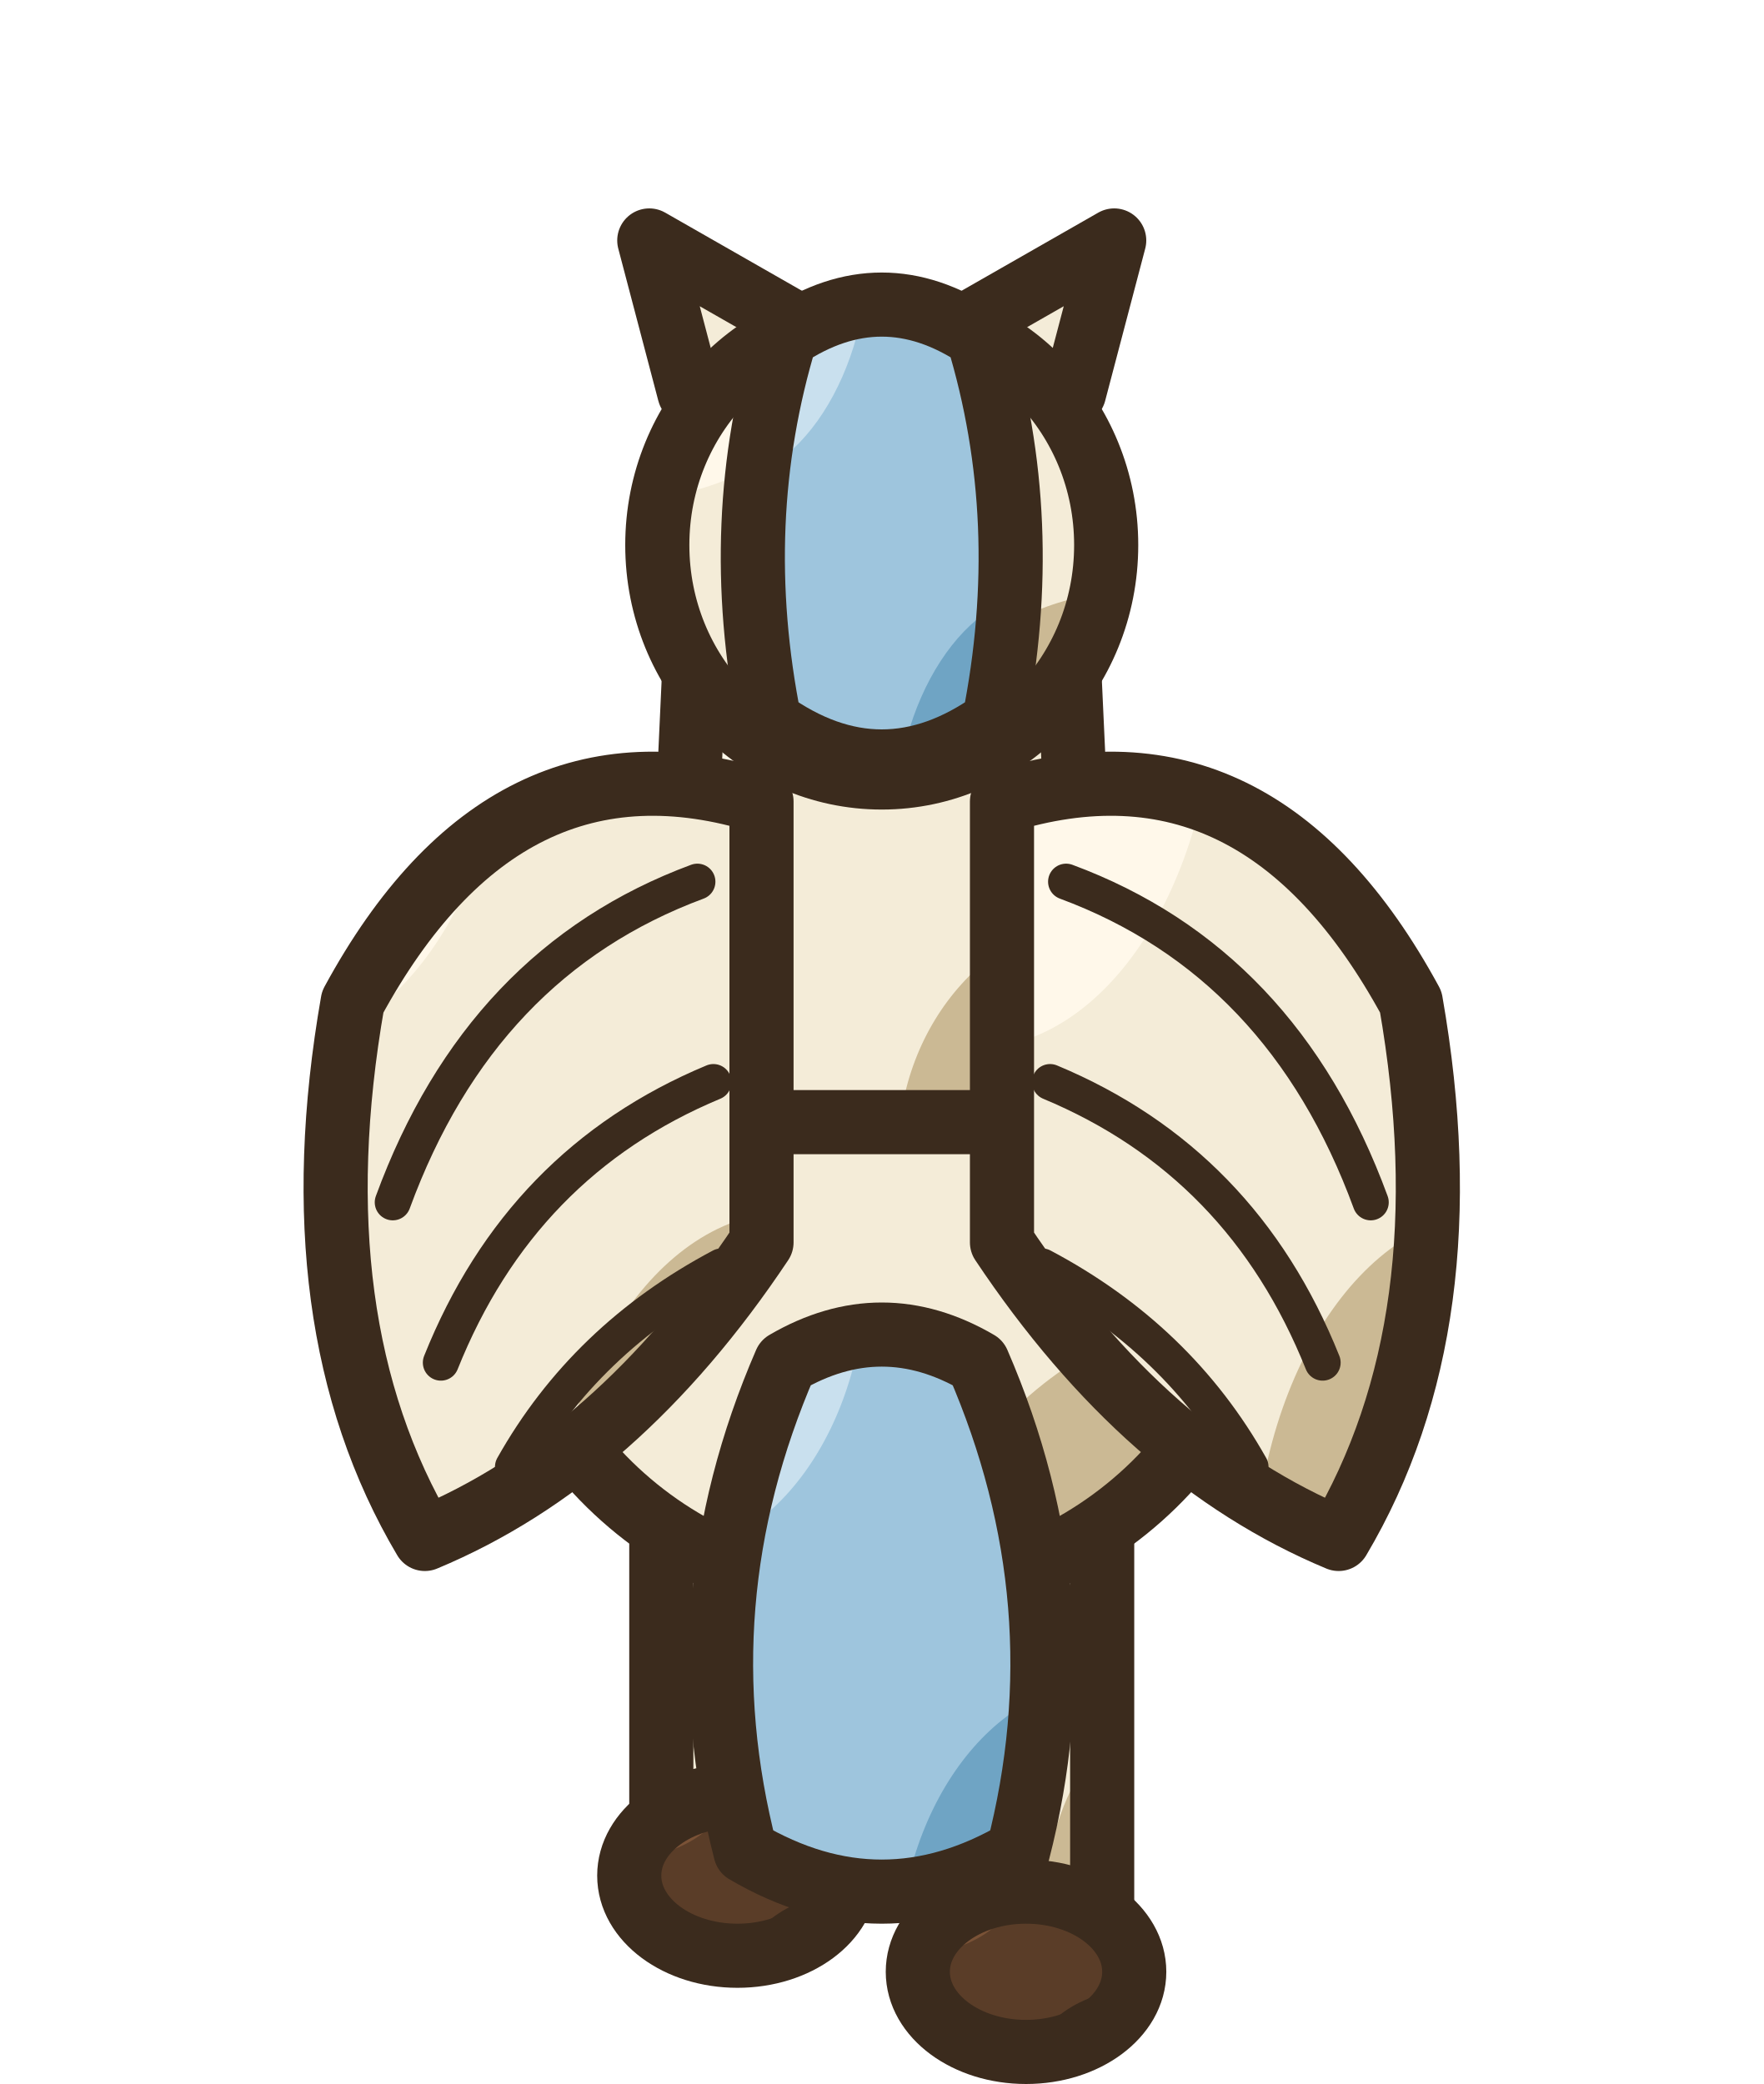
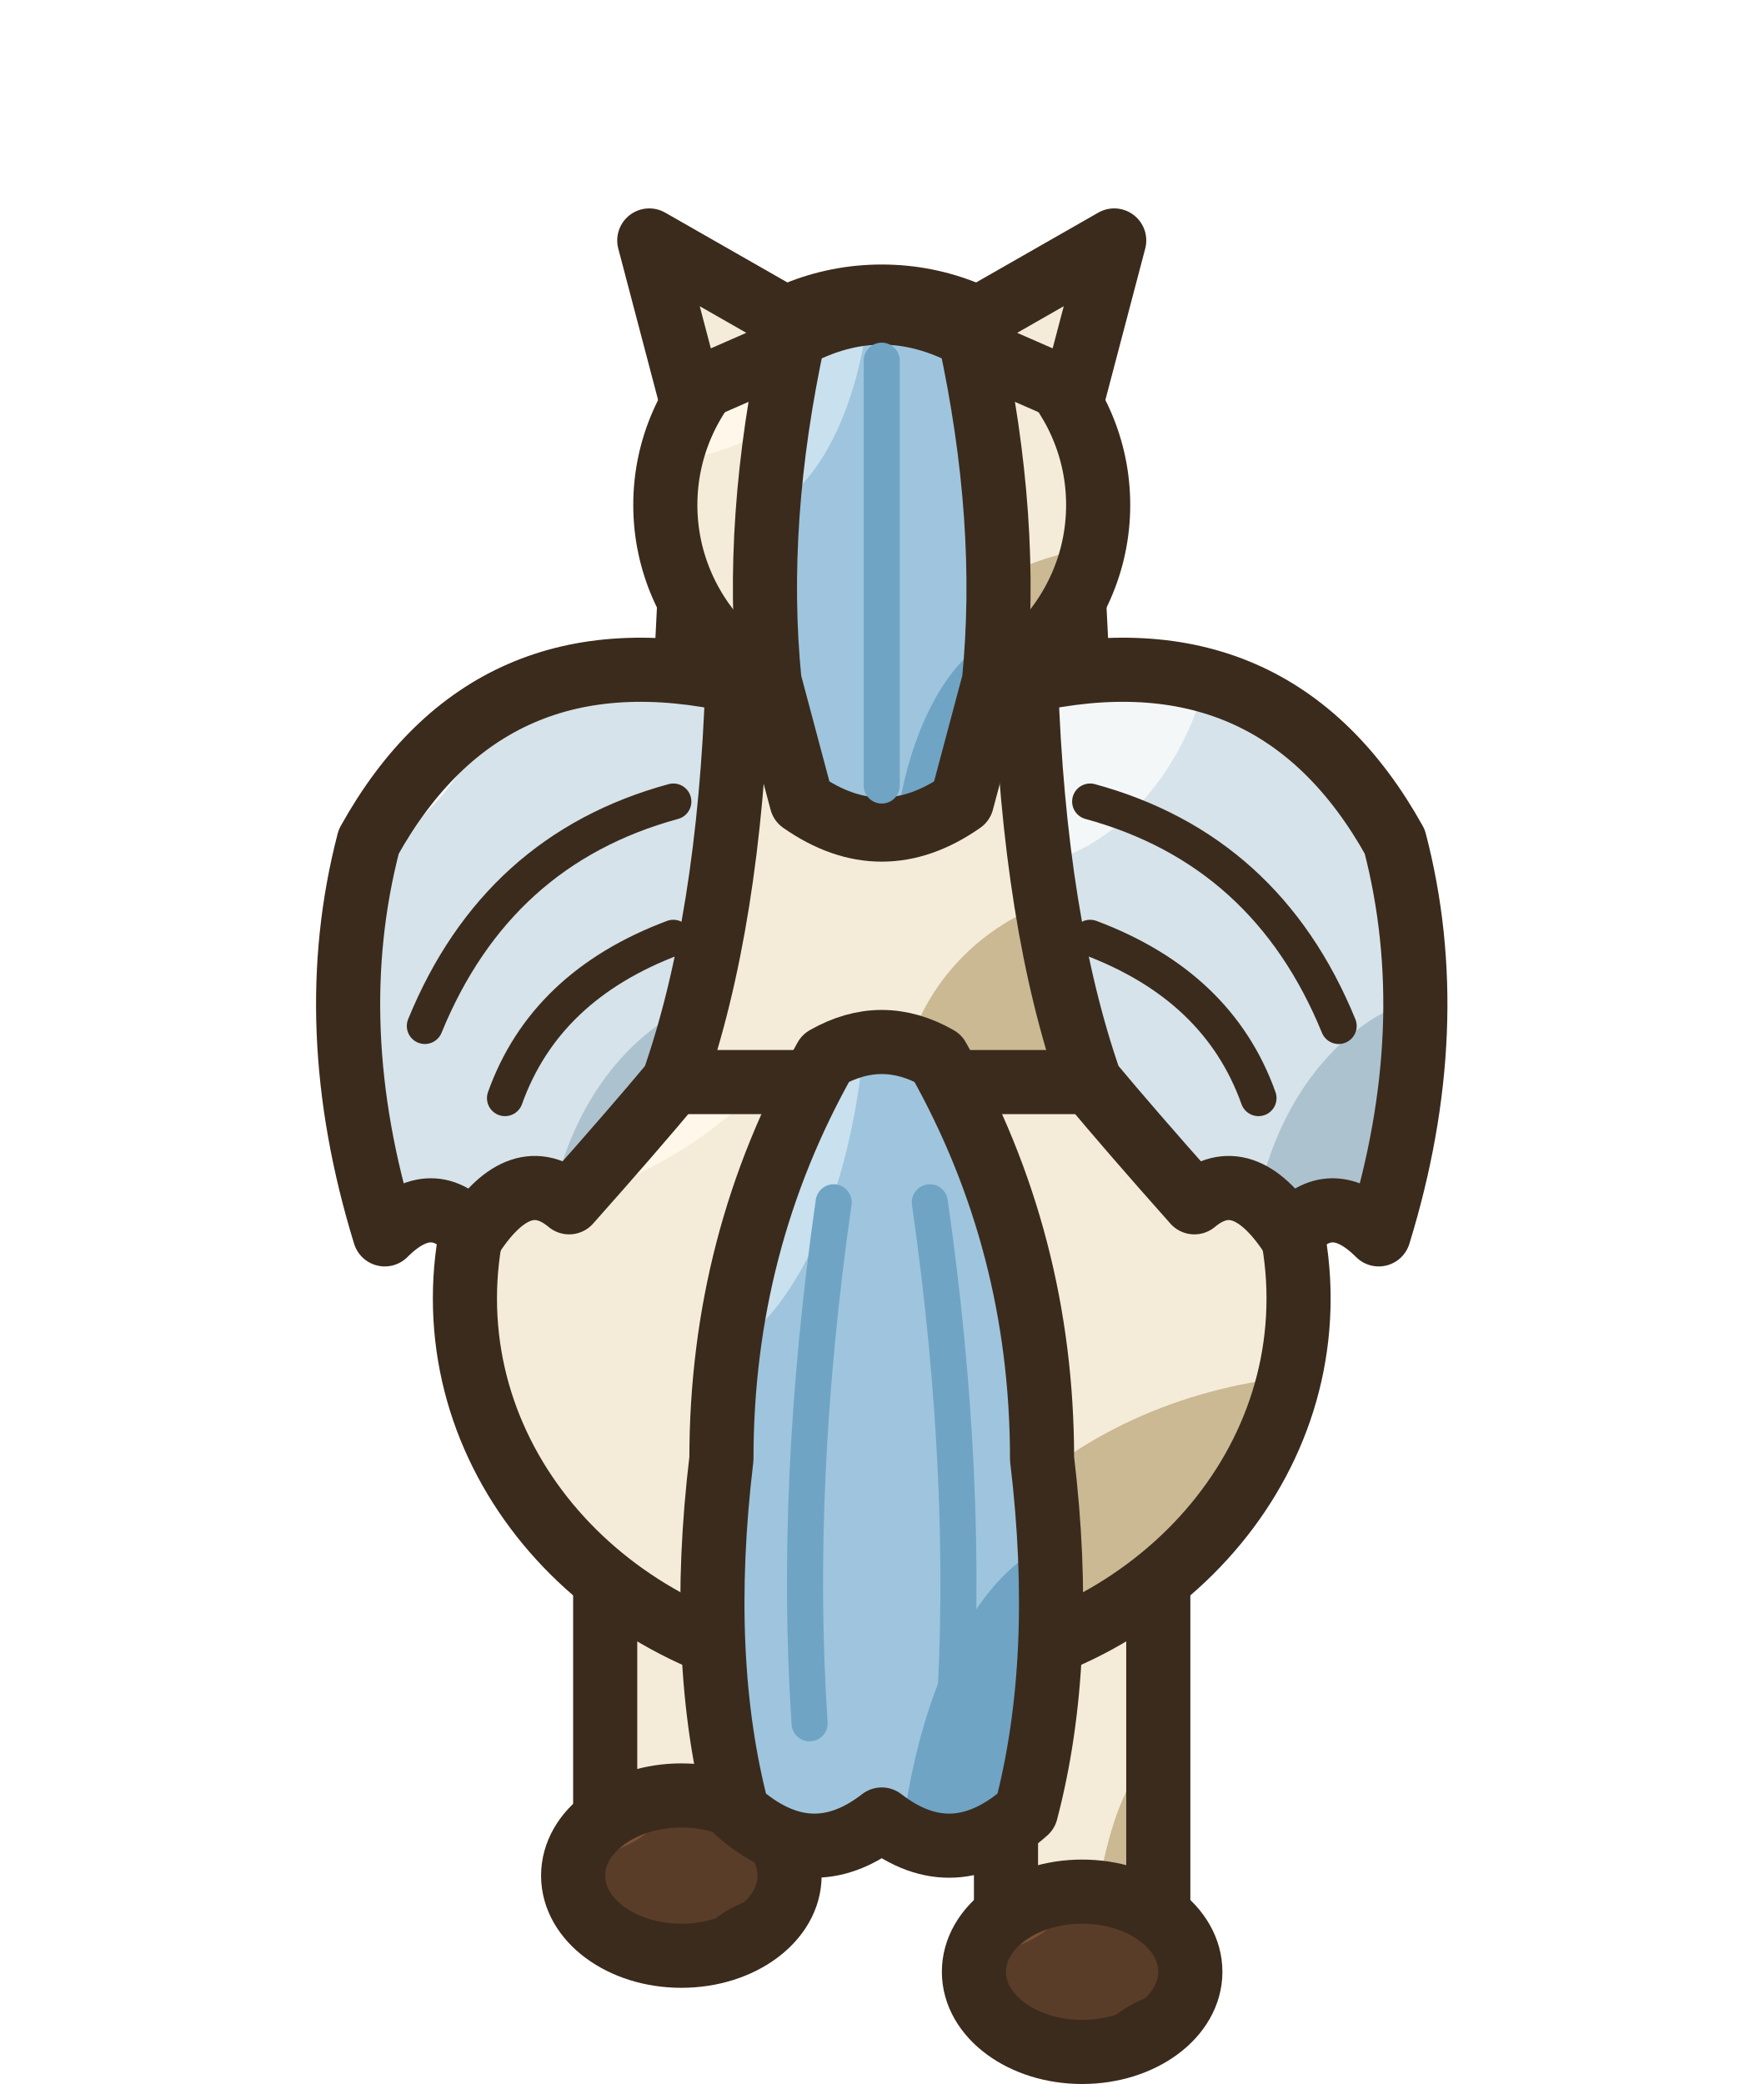
<svg xmlns="http://www.w3.org/2000/svg" width="132" height="156" viewBox="-22 -51 44 52">
  <g stroke-linejoin="round" stroke-linecap="round">
-     <clipPath id="c678">
-       <path d="M-5.5 -14 L-5.5 -5.8 A1.9 1.9 0 0 0 -1.7 -5.8 L-1.7 -14 A1.9 1.9 0 0 0 -5.5 -14 Z" />
+     <clipPath id="c606">
+       <path d="M-6.9 -14 L-6.9 -5.8 A1.9 1.9 0 0 0 -3.1 -5.8 L-3.1 -14 A1.9 1.9 0 0 0 -6.9 -14 Z" />
    </clipPath>
-     <path d="M-5.5 -14 L-5.5 -5.8 A1.9 1.9 0 0 0 -1.7 -5.8 L-1.7 -14 A1.9 1.9 0 0 0 -5.5 -14 Z" fill="#f4ecd8" />
-     <g clip-path="url(#c678)" stroke="none">
-       <ellipse cx="-5.73" cy="-16.62" rx="1.98" ry="5.52" fill="#fff8ea" />
-       <ellipse cx="-1.47" cy="-3.18" rx="1.98" ry="5.52" fill="#cbb994" />
+     <path d="M-6.9 -14 L-6.9 -5.8 A1.9 1.9 0 0 0 -3.1 -5.8 L-3.1 -14 A1.9 1.9 0 0 0 -6.9 -14 Z" fill="#f4ecd8" />
+     <g clip-path="url(#c606)" stroke="none">
+       <ellipse cx="-7.13" cy="-16.62" rx="1.98" ry="5.52" fill="#fff8ea" />
+       <ellipse cx="-2.87" cy="-3.18" rx="1.98" ry="5.52" fill="#cbb994" />
    </g>
-     <path d="M-5.5 -14 L-5.5 -5.8 A1.9 1.9 0 0 0 -1.7 -5.8 L-1.7 -14 A1.9 1.9 0 0 0 -5.5 -14 Z" fill="none" stroke="#3b2b1d" stroke-width="1.6" />
-     <clipPath id="c679">
-       <ellipse cx="-3.6" cy="-4.2" rx="2.7" ry="2" />
+     <path d="M-6.9 -14 L-6.9 -5.8 A1.9 1.9 0 0 0 -3.1 -5.8 L-3.1 -14 A1.9 1.9 0 0 0 -6.9 -14 Z" fill="none" stroke="#3b2b1d" stroke-width="1.6" />
+     <clipPath id="c607">
+       <ellipse cx="-5" cy="-4.2" rx="2.7" ry="2" />
    </clipPath>
-     <ellipse cx="-3.6" cy="-4.2" rx="2.7" ry="2" fill="#5a3d28" />
-     <g clip-path="url(#c679)" stroke="none">
-       <ellipse cx="-6.62" cy="-6.44" rx="2.81" ry="1.84" fill="#7a5236" />
-       <ellipse cx="-0.58" cy="-1.96" rx="2.81" ry="1.84" fill="#3b2b1d" />
+     <ellipse cx="-5" cy="-4.2" rx="2.7" ry="2" fill="#5a3d28" />
+     <g clip-path="url(#c607)" stroke="none">
+       <ellipse cx="-8.02" cy="-6.44" rx="2.81" ry="1.84" fill="#7a5236" />
+       <ellipse cx="-1.98" cy="-1.96" rx="2.81" ry="1.84" fill="#3b2b1d" />
    </g>
-     <ellipse cx="-3.6" cy="-4.2" rx="2.7" ry="2" fill="none" stroke="#3b2b1d" stroke-width="1.6" />
-     <clipPath id="c680">
-       <path d="M1.7 -14 L1.7 -3.4 A1.9 1.9 0 0 0 5.5 -3.4 L5.5 -14 A1.9 1.9 0 0 0 1.7 -14 Z" />
+     <ellipse cx="-5" cy="-4.2" rx="2.7" ry="2" fill="none" stroke="#3b2b1d" stroke-width="1.6" />
+     <clipPath id="c608">
+       <path d="M3.1 -14 L3.1 -3.4 A1.9 1.9 0 0 0 6.9 -3.4 L6.9 -14 A1.9 1.9 0 0 0 3.1 -14 Z" />
    </clipPath>
-     <path d="M1.7 -14 L1.7 -3.4 A1.9 1.9 0 0 0 5.5 -3.4 L5.5 -14 A1.9 1.9 0 0 0 1.7 -14 Z" fill="#f4ecd8" />
-     <g clip-path="url(#c680)" stroke="none">
-       <ellipse cx="1.47" cy="-16.76" rx="1.98" ry="6.62" fill="#fff8ea" />
-       <ellipse cx="5.73" cy="-0.64" rx="1.98" ry="6.62" fill="#cbb994" />
+     <path d="M3.1 -14 L3.1 -3.4 A1.9 1.9 0 0 0 6.9 -3.4 L6.9 -14 A1.9 1.9 0 0 0 3.1 -14 Z" fill="#f4ecd8" />
+     <g clip-path="url(#c608)" stroke="none">
+       <ellipse cx="2.87" cy="-16.76" rx="1.98" ry="6.62" fill="#fff8ea" />
+       <ellipse cx="7.13" cy="-0.64" rx="1.98" ry="6.62" fill="#cbb994" />
    </g>
-     <path d="M1.7 -14 L1.7 -3.4 A1.9 1.9 0 0 0 5.5 -3.4 L5.5 -14 A1.9 1.9 0 0 0 1.7 -14 Z" fill="none" stroke="#3b2b1d" stroke-width="1.6" />
-     <clipPath id="c681">
-       <ellipse cx="3.6" cy="-1.8" rx="2.7" ry="2" />
+     <path d="M3.1 -14 L3.1 -3.4 A1.9 1.9 0 0 0 6.9 -3.4 L6.9 -14 A1.9 1.9 0 0 0 3.1 -14 Z" fill="none" stroke="#3b2b1d" stroke-width="1.6" />
+     <clipPath id="c609">
+       <ellipse cx="5" cy="-1.8" rx="2.7" ry="2" />
    </clipPath>
-     <ellipse cx="3.6" cy="-1.8" rx="2.7" ry="2" fill="#5a3d28" />
-     <g clip-path="url(#c681)" stroke="none">
-       <ellipse cx="0.58" cy="-4.04" rx="2.81" ry="1.84" fill="#7a5236" />
-       <ellipse cx="6.62" cy="0.44" rx="2.81" ry="1.84" fill="#3b2b1d" />
+     <ellipse cx="5" cy="-1.8" rx="2.7" ry="2" fill="#5a3d28" />
+     <g clip-path="url(#c609)" stroke="none">
+       <ellipse cx="1.98" cy="-4.04" rx="2.81" ry="1.84" fill="#7a5236" />
+       <ellipse cx="8.02" cy="0.44" rx="2.81" ry="1.84" fill="#3b2b1d" />
    </g>
-     <ellipse cx="3.6" cy="-1.8" rx="2.7" ry="2" fill="none" stroke="#3b2b1d" stroke-width="1.6" />
-     <clipPath id="c682">
-       <ellipse cx="0" cy="-20.6" rx="9.6" ry="9.4" />
+     <ellipse cx="5" cy="-1.8" rx="2.7" ry="2" fill="none" stroke="#3b2b1d" stroke-width="1.6" />
+     <clipPath id="c610">
+       <ellipse cx="0" cy="-18.6" rx="10.4" ry="9.4" />
    </clipPath>
-     <ellipse cx="0" cy="-20.6" rx="9.6" ry="9.4" fill="#f4ecd8" />
-     <g clip-path="url(#c682)" stroke="none">
-       <ellipse cx="-10.75" cy="-31.13" rx="9.98" ry="8.65" fill="#fff8ea" />
-       <ellipse cx="10.75" cy="-10.07" rx="9.98" ry="8.65" fill="#cbb994" />
+     <ellipse cx="0" cy="-18.6" rx="10.4" ry="9.4" fill="#f4ecd8" />
+     <g clip-path="url(#c610)" stroke="none">
+       <ellipse cx="-11.65" cy="-29.13" rx="10.82" ry="8.65" fill="#fff8ea" />
+       <ellipse cx="11.65" cy="-8.07" rx="10.82" ry="8.65" fill="#cbb994" />
    </g>
-     <ellipse cx="0" cy="-20.6" rx="9.6" ry="9.4" fill="none" stroke="#3b2b1d" stroke-width="1.6" />
-     <clipPath id="c683">
-       <path d="M-5.2 -23 L-4.6 -36 L4.6 -36 L5.2 -23 Z" />
+     <ellipse cx="0" cy="-18.6" rx="10.4" ry="9.4" fill="none" stroke="#3b2b1d" stroke-width="1.6" />
+     <clipPath id="c611">
+       <path d="M-5.4 -24 L-4.8 -36 L4.8 -36 L5.4 -24 Z" />
    </clipPath>
-     <path d="M-5.2 -23 L-4.6 -36 L4.6 -36 L5.2 -23 Z" fill="#f4ecd8" />
-     <g clip-path="url(#c683)" stroke="none">
-       <ellipse cx="-5.82" cy="-36.78" rx="5.41" ry="5.98" fill="#fff8ea" />
-       <ellipse cx="5.82" cy="-22.22" rx="5.41" ry="5.98" fill="#cbb994" />
+     <path d="M-5.4 -24 L-4.8 -36 L4.8 -36 L5.4 -24 Z" fill="#f4ecd8" />
+     <g clip-path="url(#c611)" stroke="none">
+       <ellipse cx="-6.05" cy="-36.72" rx="5.62" ry="5.52" fill="#fff8ea" />
+       <ellipse cx="6.05" cy="-23.28" rx="5.62" ry="5.52" fill="#cbb994" />
    </g>
-     <path d="M-5.2 -23 L-4.6 -36 L4.6 -36 L5.2 -23 Z" fill="none" stroke="#3b2b1d" stroke-width="1.6" />
-     <clipPath id="c684">
-       <path d="M-3 -31 Q-9.4 -33 -13.2 -26 Q-14.6 -18 -11.4 -12.6 Q-6.6 -14.6 -3 -20 Z" />
+     <path d="M-5.4 -24 L-4.8 -36 L4.8 -36 L5.4 -24 Z" fill="none" stroke="#3b2b1d" stroke-width="1.6" />
+     <clipPath id="c612">
+       <ellipse cx="0" cy="-38.4" rx="5.4" ry="5.2" />
    </clipPath>
-     <path d="M-3 -31 Q-9.4 -33 -13.2 -26 Q-14.6 -18 -11.4 -12.6 Q-6.6 -14.6 -3 -20 Z" fill="#f4ecd8" />
-     <g clip-path="url(#c684)" stroke="none">
-       <ellipse cx="-15.3" cy="-34.22" rx="6.03" ry="9.38" fill="#fff8ea" />
-       <ellipse cx="-2.3" cy="-11.38" rx="6.03" ry="9.38" fill="#cbb994" />
+     <ellipse cx="0" cy="-38.4" rx="5.4" ry="5.2" fill="#f4ecd8" />
+     <g clip-path="url(#c612)" stroke="none">
+       <ellipse cx="-6.05" cy="-44.22" rx="5.62" ry="4.78" fill="#fff8ea" />
+       <ellipse cx="6.05" cy="-32.58" rx="5.62" ry="4.78" fill="#cbb994" />
    </g>
-     <path d="M-3 -31 Q-9.4 -33 -13.2 -26 Q-14.6 -18 -11.4 -12.6 Q-6.6 -14.6 -3 -20 Z" fill="none" stroke="#3b2b1d" stroke-width="1.6" />
-     <path d="M-4.6 -29 Q-10 -27 -12.2 -21" fill="none" stroke="#3b2b1d" stroke-width="0.9" />
-     <path d="M-4.2 -24 Q-9 -22 -11 -17" fill="none" stroke="#3b2b1d" stroke-width="0.9" />
-     <path d="M-4 -19.4 Q-7.4 -17.6 -9.2 -14.4" fill="none" stroke="#3b2b1d" stroke-width="0.9" />
-     <clipPath id="c685">
-       <path d="M3 -31 Q9.4 -33 13.2 -26 Q14.6 -18 11.4 -12.6 Q6.6 -14.6 3 -20 Z" />
-     </clipPath>
-     <path d="M3 -31 Q9.4 -33 13.2 -26 Q14.6 -18 11.4 -12.6 Q6.6 -14.6 3 -20 Z" fill="#f4ecd8" />
-     <g clip-path="url(#c685)" stroke="none">
-       <ellipse cx="2.3" cy="-34.22" rx="6.03" ry="9.38" fill="#fff8ea" />
-       <ellipse cx="15.3" cy="-11.38" rx="6.03" ry="9.38" fill="#cbb994" />
-     </g>
-     <path d="M3 -31 Q9.4 -33 13.2 -26 Q14.6 -18 11.4 -12.6 Q6.6 -14.6 3 -20 Z" fill="none" stroke="#3b2b1d" stroke-width="1.6" />
-     <path d="M4.6 -29 Q10 -27 12.2 -21" fill="none" stroke="#3b2b1d" stroke-width="0.9" />
-     <path d="M4.2 -24 Q9 -22 11 -17" fill="none" stroke="#3b2b1d" stroke-width="0.9" />
-     <path d="M4 -19.4 Q7.4 -17.6 9.2 -14.4" fill="none" stroke="#3b2b1d" stroke-width="0.9" />
-     <clipPath id="c686">
-       <path d="M-2.4 -17 Q-5 -11 -3.4 -4.8 Q0 -2.8 3.4 -4.8 Q5 -11 2.4 -17 Q0 -18.4 -2.4 -17 Z" />
-     </clipPath>
-     <path d="M-2.4 -17 Q-5 -11 -3.4 -4.8 Q0 -2.8 3.4 -4.8 Q5 -11 2.4 -17 Q0 -18.4 -2.4 -17 Z" fill="#9ec5dd" />
-     <g clip-path="url(#c686)" stroke="none">
-       <ellipse cx="-5.6" cy="-19.34" rx="5.2" ry="7.18" fill="#c9e0ee" />
-       <ellipse cx="5.6" cy="-1.86" rx="5.2" ry="7.18" fill="#6fa4c4" />
-     </g>
-     <path d="M-2.4 -17 Q-5 -11 -3.4 -4.8 Q0 -2.8 3.4 -4.8 Q5 -11 2.4 -17 Q0 -18.4 -2.4 -17 Z" fill="none" stroke="#3b2b1d" stroke-width="1.6" />
-     <clipPath id="c687">
+     <ellipse cx="0" cy="-38.4" rx="5.4" ry="5.2" fill="none" stroke="#3b2b1d" stroke-width="1.6" />
+     <clipPath id="c613">
      <path d="M-4.8 -41.2 L-5.8 -45 L-1.6 -42.6 Z" />
    </clipPath>
    <path d="M-4.8 -41.2 L-5.8 -45 L-1.6 -42.6 Z" fill="#f4ecd8" />
-     <g clip-path="url(#c687)" stroke="none">
+     <g clip-path="url(#c613)" stroke="none">
      <ellipse cx="-6.05" cy="-45.23" rx="2.18" ry="1.75" fill="#fff8ea" />
      <ellipse cx="-1.35" cy="-40.97" rx="2.18" ry="1.75" fill="#cbb994" />
    </g>
    <path d="M-4.8 -41.2 L-5.8 -45 L-1.6 -42.6 Z" fill="none" stroke="#3b2b1d" stroke-width="1.6" />
-     <clipPath id="c688">
+     <clipPath id="c614">
      <path d="M4.8 -41.2 L5.8 -45 L1.6 -42.6 Z" />
    </clipPath>
    <path d="M4.8 -41.2 L5.8 -45 L1.6 -42.6 Z" fill="#f4ecd8" />
-     <g clip-path="url(#c688)" stroke="none">
+     <g clip-path="url(#c614)" stroke="none">
      <ellipse cx="1.35" cy="-45.23" rx="2.18" ry="1.75" fill="#fff8ea" />
      <ellipse cx="6.05" cy="-40.97" rx="2.18" ry="1.75" fill="#cbb994" />
    </g>
    <path d="M4.8 -41.2 L5.8 -45 L1.6 -42.6 Z" fill="none" stroke="#3b2b1d" stroke-width="1.6" />
-     <clipPath id="c689">
-       <ellipse cx="0" cy="-37.4" rx="5.6" ry="5.8" />
+     <clipPath id="c615">
+       <path d="M-2.2 -42.6 Q-3.2 -38 -2.8 -34 L-2 -31 Q0 -29.6 2 -31 L2.8 -34 Q3.2 -38 2.2 -42.6 Q0 -43.8 -2.2 -42.6 Z" />
    </clipPath>
-     <ellipse cx="0" cy="-37.4" rx="5.6" ry="5.8" fill="#f4ecd8" />
-     <g clip-path="url(#c689)" stroke="none">
-       <ellipse cx="-6.27" cy="-43.9" rx="5.82" ry="5.34" fill="#fff8ea" />
-       <ellipse cx="6.27" cy="-30.9" rx="5.82" ry="5.34" fill="#cbb994" />
+     <path d="M-2.2 -42.6 Q-3.2 -38 -2.8 -34 L-2 -31 Q0 -29.6 2 -31 L2.8 -34 Q3.2 -38 2.2 -42.6 Q0 -43.8 -2.2 -42.6 Z" fill="#9ec5dd" />
+     <g clip-path="url(#c615)" stroke="none">
+       <ellipse cx="-3.58" cy="-44.65" rx="3.33" ry="6.53" fill="#c9e0ee" />
+       <ellipse cx="3.58" cy="-28.75" rx="3.33" ry="6.53" fill="#6fa4c4" />
    </g>
-     <ellipse cx="0" cy="-37.4" rx="5.6" ry="5.8" fill="none" stroke="#3b2b1d" stroke-width="1.6" />
-     <clipPath id="c690">
-       <path d="M-2.4 -42.6 Q-3.8 -38 -2.8 -33 Q0 -31 2.8 -33 Q3.8 -38 2.4 -42.6 Q0 -44.2 -2.4 -42.6 Z" />
+     <path d="M-2.2 -42.6 Q-3.2 -38 -2.8 -34 L-2 -31 Q0 -29.6 2 -31 L2.8 -34 Q3.2 -38 2.2 -42.6 Q0 -43.8 -2.2 -42.6 Z" fill="none" stroke="#3b2b1d" stroke-width="1.6" />
+     <path d="M0 -42 L0 -31.4" fill="none" stroke="#6fa4c4" stroke-width="0.9" />
+     <clipPath id="c616">
+       <path d="M-1.4 -24.6 Q-4 -20 -4 -14.6 Q-4.6 -9.6 -3.6 -5.8 Q-1.8 -4.2 0 -5.6 Q1.8 -4.2 3.6 -5.8 Q4.6 -9.6 4 -14.6 Q4 -20 1.4 -24.6 Q0 -25.4 -1.4 -24.6 Z" />
    </clipPath>
-     <path d="M-2.4 -42.6 Q-3.8 -38 -2.8 -33 Q0 -31 2.8 -33 Q3.8 -38 2.4 -42.6 Q0 -44.2 -2.4 -42.6 Z" fill="#9ec5dd" />
-     <g clip-path="url(#c690)" stroke="none">
-       <ellipse cx="-4.26" cy="-44.99" rx="3.95" ry="6.07" fill="#c9e0ee" />
-       <ellipse cx="4.26" cy="-30.21" rx="3.95" ry="6.07" fill="#6fa4c4" />
+     <path d="M-1.4 -24.6 Q-4 -20 -4 -14.6 Q-4.6 -9.6 -3.6 -5.8 Q-1.8 -4.2 0 -5.6 Q1.8 -4.2 3.6 -5.8 Q4.6 -9.6 4 -14.6 Q4 -20 1.4 -24.6 Q0 -25.4 -1.4 -24.6 Z" fill="#9ec5dd" />
+     <g clip-path="url(#c616)" stroke="none">
+       <ellipse cx="-5.15" cy="-26.67" rx="4.78" ry="9.75" fill="#c9e0ee" />
+       <ellipse cx="5.15" cy="-2.93" rx="4.78" ry="9.75" fill="#6fa4c4" />
    </g>
-     <path d="M-2.4 -42.6 Q-3.8 -38 -2.8 -33 Q0 -31 2.8 -33 Q3.8 -38 2.4 -42.6 Q0 -44.2 -2.4 -42.6 Z" fill="none" stroke="#3b2b1d" stroke-width="1.6" />
+     <path d="M-1.4 -24.6 Q-4 -20 -4 -14.6 Q-4.6 -9.6 -3.6 -5.8 Q-1.8 -4.2 0 -5.6 Q1.8 -4.2 3.6 -5.8 Q4.6 -9.6 4 -14.6 Q4 -20 1.4 -24.6 Q0 -25.4 -1.4 -24.6 Z" fill="none" stroke="#3b2b1d" stroke-width="1.6" />
+     <path d="M-1.2 -21 Q-2.2 -14 -1.8 -8" fill="none" stroke="#6fa4c4" stroke-width="0.9" />
+     <path d="M1.2 -21 Q2.2 -14 1.8 -8" fill="none" stroke="#6fa4c4" stroke-width="0.9" />
+     <clipPath id="c617">
+       <path d="M-3.6 -34 Q-9.8 -35.4 -12.8 -30 Q-14 -25.4 -12.4 -20.2 Q-11.2 -21.4 -10.2 -20.2 Q-9 -22 -7.8 -21 Q-6.2 -22.8 -5.2 -24 Q-3.8 -28 -3.6 -34 Z" />
+     </clipPath>
+     <path d="M-3.6 -34 Q-9.8 -35.4 -12.8 -30 Q-14 -25.4 -12.4 -20.2 Q-11.2 -21.4 -10.2 -20.2 Q-9 -22 -7.8 -21 Q-6.2 -22.8 -5.2 -24 Q-3.8 -28 -3.6 -34 Z" fill="#d6e3ea" />
+     <g clip-path="url(#c617)" stroke="none">
+       <ellipse cx="-14.62" cy="-36.31" rx="5.41" ry="6.99" fill="#f3f7f8" />
+       <ellipse cx="-2.98" cy="-19.29" rx="5.41" ry="6.99" fill="#adc2cf" />
+     </g>
+     <path d="M-3.6 -34 Q-9.8 -35.4 -12.8 -30 Q-14 -25.4 -12.4 -20.2 Q-11.2 -21.4 -10.2 -20.2 Q-9 -22 -7.8 -21 Q-6.2 -22.8 -5.2 -24 Q-3.8 -28 -3.6 -34 Z" fill="none" stroke="#3b2b1d" stroke-width="1.6" />
+     <path d="M-5.2 -31 Q-9.6 -29.8 -11.4 -25.4" fill="none" stroke="#3b2b1d" stroke-width="0.9" />
+     <path d="M-5.2 -27.6 Q-8.4 -26.4 -9.4 -23.6" fill="none" stroke="#3b2b1d" stroke-width="0.9" />
+     <clipPath id="c618">
+       <path d="M3.6 -34 Q9.8 -35.4 12.8 -30 Q14 -25.4 12.4 -20.2 Q11.2 -21.4 10.2 -20.2 Q9 -22 7.8 -21 Q6.2 -22.8 5.2 -24 Q3.8 -28 3.6 -34 Z" />
+     </clipPath>
+     <path d="M3.6 -34 Q9.8 -35.4 12.8 -30 Q14 -25.4 12.4 -20.2 Q11.2 -21.4 10.2 -20.2 Q9 -22 7.8 -21 Q6.2 -22.8 5.2 -24 Q3.8 -28 3.6 -34 Z" fill="#d6e3ea" />
+     <g clip-path="url(#c618)" stroke="none">
+       <ellipse cx="2.98" cy="-36.31" rx="5.41" ry="6.99" fill="#f3f7f8" />
+       <ellipse cx="14.62" cy="-19.29" rx="5.41" ry="6.99" fill="#adc2cf" />
+     </g>
+     <path d="M3.6 -34 Q9.8 -35.4 12.8 -30 Q14 -25.4 12.4 -20.2 Q11.2 -21.4 10.2 -20.2 Q9 -22 7.8 -21 Q6.2 -22.8 5.2 -24 Q3.8 -28 3.6 -34 Z" fill="none" stroke="#3b2b1d" stroke-width="1.6" />
+     <path d="M5.2 -31 Q9.6 -29.8 11.4 -25.4" fill="none" stroke="#3b2b1d" stroke-width="0.9" />
+     <path d="M5.2 -27.6 Q8.4 -26.4 9.4 -23.6" fill="none" stroke="#3b2b1d" stroke-width="0.9" />
  </g>
</svg>
